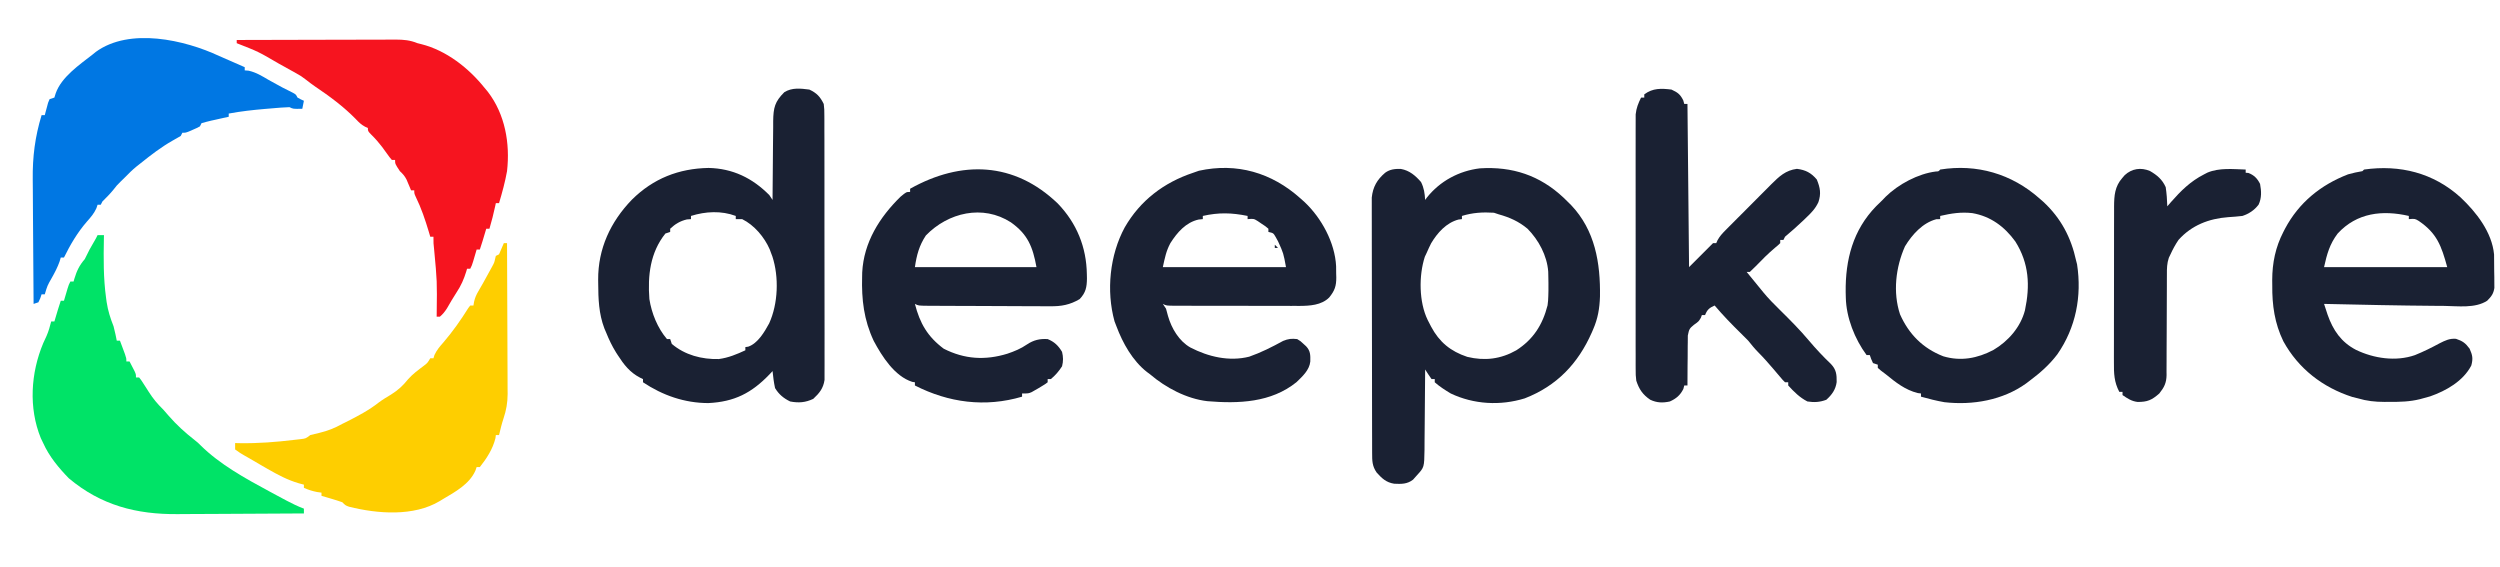
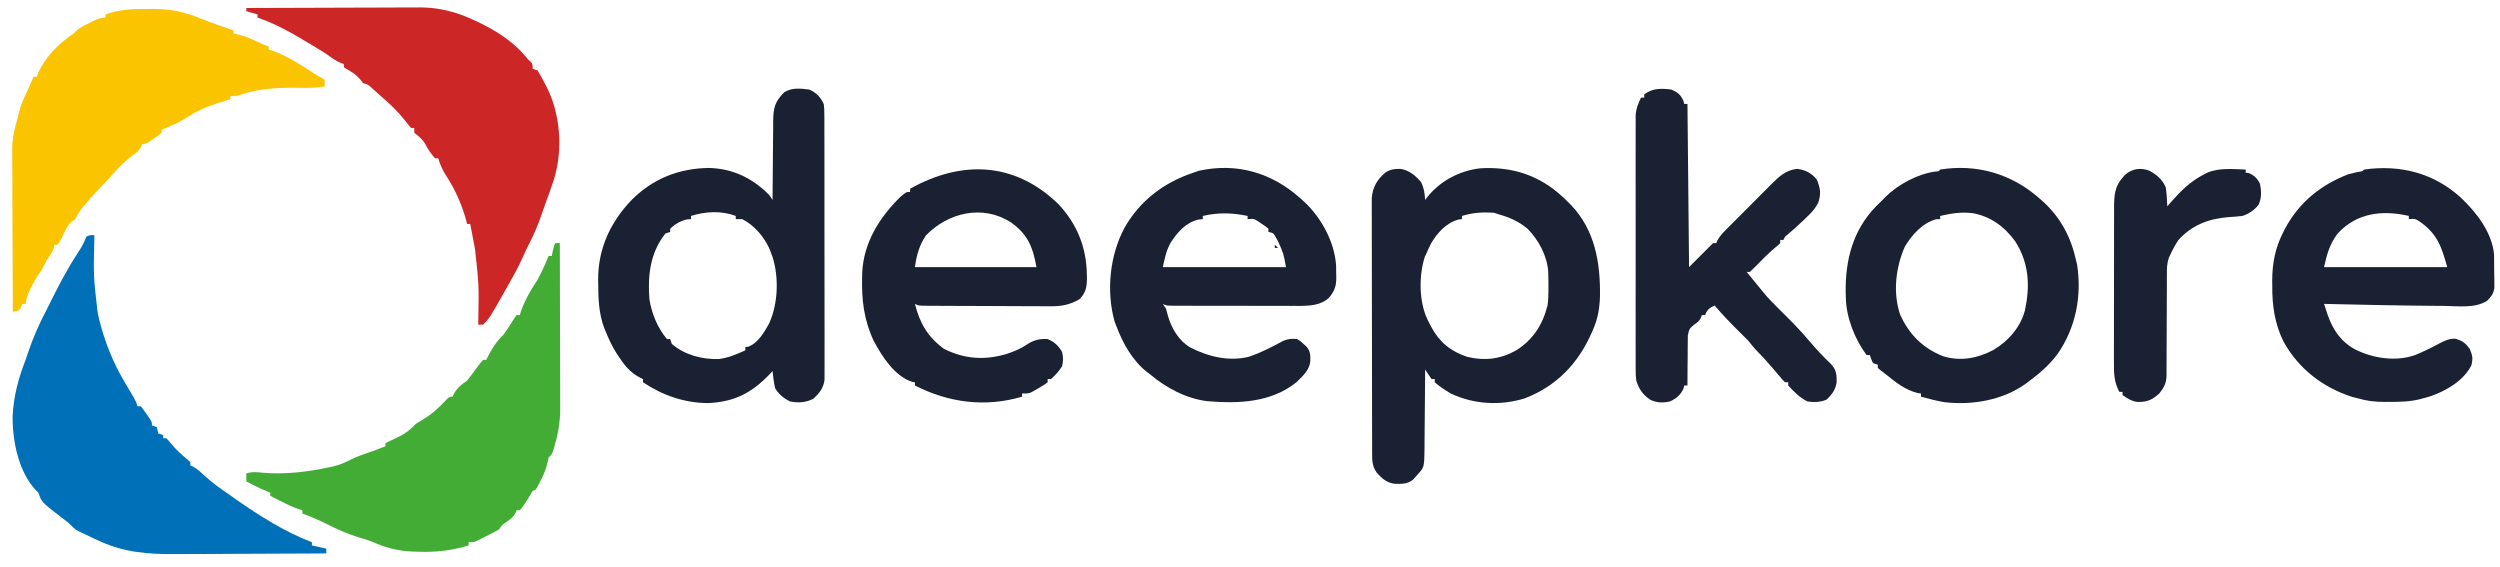
<svg xmlns="http://www.w3.org/2000/svg" version="1.1" width="1563" height="354">
+   <path d="M0 0 C-0.01 0.886 -0.021 1.771 -0.032 2.684 C-0.594 25.455 -0.594 25.455 2 48 C2.35 49.734 2.35 49.734 2.707 51.504 C6.011 65.489 11.579 79.686 19 92 C19.623 93.057 20.245 94.114 20.887 95.203 C22.094 97.246 23.302 99.287 24.512 101.328 C26 104 26 104 27 107 C27.66 107 28.32 107 29 107 C30.727 109.117 30.727 109.117 32.625 111.875 C33.257 112.78 33.888 113.685 34.539 114.617 C36 117 36 117 36 119 C37.485 119.495 37.485 119.495 39 120 C39.333 121.333 39.667 122.667 40 124 C41.485 124.495 41.485 124.495 43 125 C43 125.66 43 126.32 43 127 C43.66 127 44.32 127 45 127 C46.445 128.504 46.445 128.504 48.125 130.562 C51.293 134.318 54.694 137.453 58.496 140.555 C58.992 141.032 59.489 141.509 60 142 C60 142.66 60 143.32 60 144 C60.565 144.244 61.129 144.487 61.711 144.738 C64.427 146.235 66.373 148.056 68.625 150.188 C73.471 154.628 78.556 158.337 84 162 C85.647 163.164 87.293 164.331 88.938 165.5 C103.573 175.729 119.26 185.586 136 192 C136 192.66 136 193.32 136 194 C138.97 194.66 141.94 195.32 145 196 C145 196.99 145 197.98 145 199 C130.021 199.094 115.043 199.164 100.064 199.207 C93.108 199.228 86.151 199.256 79.195 199.302 C72.471 199.346 65.747 199.369 59.023 199.38 C56.469 199.387 53.914 199.401 51.36 199.423 C33.123 199.572 17.901 198.406 1.25 190.375 C0.402 189.981 -0.446 189.586 -1.32 189.18 C-3.555 188.136 -5.782 187.078 -8 186 C-8.706 185.668 -9.411 185.336 -10.138 184.994 C-12.546 183.708 -14.105 181.954 -16 180 C-17.379 178.916 -18.776 177.854 -20.188 176.812 C-33.011 166.966 -33.011 166.966 -35 161 C-35.433 160.589 -35.866 160.178 -36.312 159.754 C-47.446 148.182 -51.287 128.463 -51.1 113.107 C-50.516 100.835 -47.454 89.388 -43 78 C-42.534 76.643 -42.076 75.284 -41.625 73.922 C-38.458 64.404 -34.556 55.58 -29.89 46.704 C-28.722 44.467 -27.611 42.204 -26.5 39.938 C-21.594 30.157 -16.549 20.526 -10.543 11.367 C-7.308 6.415 -7.308 6.415 -5 1 C-3 0 -3 0 0 0 Z " fill="#0071B9" transform="translate(59,147)" />
+   <path d="M0 0 C15.161 -0.07 30.321 -0.123 45.482 -0.155 C52.523 -0.171 59.564 -0.192 66.604 -0.226 C73.406 -0.26 80.207 -0.277 87.009 -0.285 C89.597 -0.29 92.185 -0.301 94.772 -0.317 C98.412 -0.339 102.052 -0.342 105.692 -0.341 C106.749 -0.351 107.805 -0.362 108.894 -0.373 C120.197 -0.327 130.749 2.306 141 7 C142.069 7.482 143.137 7.964 144.238 8.461 C156.459 14.252 167.547 21.266 176 32 C176.553 32.507 177.106 33.013 177.676 33.535 C179 35 179 35 179 38 C179.99 38.33 180.98 38.66 182 39 C183.489 41.31 184.749 43.561 186 46 C186.501 46.953 187.003 47.905 187.52 48.887 C196.425 66.155 198.084 88.514 192.299 107.274 C190.603 112.437 188.753 117.54 186.865 122.636 C186.095 124.74 185.358 126.85 184.641 128.973 C182.366 135.642 179.723 141.873 176.473 148.125 C175.029 150.944 173.72 153.793 172.438 156.688 C170.214 161.627 167.701 166.308 165 171 C164.39 172.084 163.781 173.168 163.152 174.285 C152.1 193.9 152.1 193.9 148 198 C147.01 198 146.02 198 145 198 C145.016 196.717 145.016 196.717 145.032 195.408 C145.435 173.115 145.435 173.115 143 151 C142.872 150.277 142.743 149.553 142.611 148.808 C141.79 144.195 140.917 139.595 140 135 C139.34 135 138.68 135 138 135 C137.887 134.491 137.773 133.982 137.656 133.457 C134.928 123.242 130.795 113.919 125.072 105.05 C122.77 101.46 121.172 98.103 120 94 C119.34 94 118.68 94 118 94 C115.579 91.337 113.744 88.595 112.062 85.438 C110.255 82.117 107.985 80.321 105 78 C105 77.01 105 76.02 105 75 C104.34 75 103.68 75 103 75 C101.612 73.4 100.29 71.742 99 70.062 C94.465 64.391 89.505 59.708 84 55 C83.239 54.314 82.479 53.628 81.695 52.922 C80.991 52.288 80.288 51.653 79.562 51 C78.945 50.443 78.328 49.886 77.691 49.312 C75.922 47.79 75.922 47.79 73 47 C72.443 46.258 71.886 45.515 71.312 44.75 C68.706 41.651 66.106 40.072 62.609 38.113 C62.078 37.746 61.547 37.379 61 37 C61 36.34 61 35.68 61 35 C60.319 34.773 59.639 34.546 58.938 34.312 C55.891 32.951 53.496 31.312 50.844 29.316 C48.635 27.74 46.338 26.378 44 25 C43.221 24.528 42.443 24.056 41.641 23.57 C30.657 16.93 19.239 10.08 7 6 C7 5.34 7 4.68 7 4 C4.69 3.34 2.38 2.68 0 2 C0 1.34 0 0.68 0 0 Z " fill="#CC2627" transform="translate(154,5)" />
+   <path d="M0 0 C0.99 0 1.98 0 3 0 C3.047 14.43 3.082 28.861 3.104 43.291 C3.114 49.992 3.128 56.693 3.151 63.394 C3.173 69.865 3.185 76.336 3.19 82.807 C3.193 85.271 3.201 87.736 3.211 90.201 C3.226 93.662 3.228 97.122 3.227 100.583 C3.234 101.595 3.241 102.606 3.249 103.648 C3.225 111.908 1.863 119.591 -0.5 127.5 C-0.737 128.315 -0.974 129.129 -1.219 129.969 C-2 132 -2 132 -4 134 C-4.247 135.114 -4.495 136.227 -4.75 137.375 C-6.107 143.316 -8.921 148.77 -12 154 C-12.66 154.33 -13.32 154.66 -14 155 C-15.021 156.654 -16.016 158.324 -17 160 C-17.838 161.281 -18.693 162.552 -19.562 163.812 C-19.976 164.417 -20.39 165.022 -20.816 165.645 C-21.207 166.092 -21.598 166.539 -22 167 C-22.66 167 -23.32 167 -24 167 C-24.246 167.596 -24.492 168.191 -24.746 168.805 C-26.202 171.353 -27.663 172.462 -30.062 174.125 C-33.046 176.111 -33.046 176.111 -35 179 C-37.606 180.452 -40.202 181.809 -42.875 183.125 C-43.608 183.498 -44.342 183.87 -45.098 184.254 C-45.805 184.606 -46.513 184.958 -47.242 185.32 C-47.89 185.643 -48.539 185.965 -49.207 186.297 C-51 187 -51 187 -54 187 C-54 187.66 -54 188.32 -54 189 C-64.757 192.276 -74.745 193.356 -86 192.938 C-87.132 192.9 -88.264 192.862 -89.431 192.823 C-98.312 192.367 -105.881 190.482 -113.965 186.812 C-116.718 185.713 -119.533 184.906 -122.375 184.062 C-129.639 181.871 -136.188 178.927 -142.938 175.5 C-147.841 173.014 -152.865 170.956 -158 169 C-158 168.34 -158 167.68 -158 167 C-158.838 166.745 -159.676 166.49 -160.539 166.227 C-164.332 164.882 -167.802 163.21 -171.375 161.375 C-172.016 161.05 -172.656 160.725 -173.316 160.391 C-174.879 159.597 -176.44 158.799 -178 158 C-178 157.34 -178 156.68 -178 156 C-178.715 155.724 -179.431 155.448 -180.168 155.164 C-182.957 154.018 -185.623 152.738 -188.312 151.375 C-189.637 150.706 -189.637 150.706 -190.988 150.023 C-191.652 149.686 -192.316 149.348 -193 149 C-193 147.35 -193 145.7 -193 144 C-189.395 142.798 -186.436 143.159 -182.688 143.562 C-168.832 144.725 -154.617 143.045 -141.062 140.125 C-140.36 139.976 -139.658 139.827 -138.934 139.673 C-134.588 138.647 -130.894 137.056 -126.948 134.981 C-123.999 133.496 -120.931 132.448 -117.812 131.375 C-113.835 129.998 -109.894 128.599 -106 127 C-106 126.34 -106 125.68 -106 125 C-105.047 124.553 -104.095 124.105 -103.113 123.645 C-101.846 123.034 -100.579 122.424 -99.312 121.812 C-98.687 121.521 -98.061 121.229 -97.416 120.928 C-93.145 118.848 -90.324 116.455 -87 113 C-85.303 111.887 -83.572 110.824 -81.812 109.812 C-76.417 106.508 -72.296 102.557 -67.996 97.941 C-66 96 -66 96 -64 96 C-63.629 95.134 -63.629 95.134 -63.25 94.25 C-61.191 90.544 -58.5 88.333 -55 86 C-53.977 84.764 -53.001 83.489 -52.062 82.188 C-51.543 81.48 -51.024 80.772 -50.488 80.043 C-49.997 79.369 -49.506 78.695 -49 78 C-47.719 76.293 -46.405 74.606 -45 73 C-44.34 73 -43.68 73 -43 73 C-42.629 72.227 -42.629 72.227 -42.25 71.438 C-39.287 65.659 -36.662 61.545 -32 57 C-29.848 53.936 -27.87 50.793 -25.875 47.625 C-24.947 46.326 -24.947 46.326 -24 45 C-23.34 45 -22.68 45 -22 45 C-21.773 44.216 -21.546 43.432 -21.312 42.625 C-18.741 35.523 -15.178 29.268 -11 23 C-8.383 18.108 -6.01 13.172 -4 8 C-3.34 8 -2.68 8 -2 8 C-1.856 7.237 -1.711 6.474 -1.562 5.688 C-1 3 -1 3 0 0 Z " fill="#43AC34" transform="translate(347,152)" />
+   <path d="M0 0 C2.028 0.016 4.053 0 6.081 -0.019 C16.87 0.013 25.678 2.084 35.561 6.208 C42.131 8.827 48.851 11.067 55.53 13.391 C55.53 14.051 55.53 14.711 55.53 15.391 C56.623 15.618 57.716 15.845 58.842 16.079 C63.541 17.237 67.753 19.198 72.112 21.27 C74.587 22.472 74.587 22.472 77.53 23.391 C77.53 24.051 77.53 24.711 77.53 25.391 C78.392 25.655 79.255 25.92 80.143 26.192 C89.057 29.348 97.205 34.667 105.092 39.813 C107.543 41.456 107.543 41.456 110.342 42.844 C111.064 43.355 111.786 43.865 112.53 44.391 C112.53 45.711 112.53 47.031 112.53 48.391 C106.554 49.464 100.835 49.391 94.78 49.266 C83.189 49.141 71.325 49.771 60.252 53.493 C57.53 54.391 57.53 54.391 53.53 54.391 C53.53 55.051 53.53 55.711 53.53 56.391 C52.346 56.755 51.163 57.118 49.944 57.493 C42.117 59.959 34.809 62.323 27.909 66.872 C22.525 70.31 16.595 73.369 10.53 75.391 C10.53 76.051 10.53 76.711 10.53 77.391 C8.413 79.118 8.413 79.118 5.655 81.016 C4.75 81.648 3.845 82.279 2.913 82.93 C0.53 84.391 0.53 84.391 -1.47 84.391 C-1.722 84.991 -1.973 85.59 -2.232 86.208 C-3.637 88.685 -4.953 89.721 -7.283 91.329 C-13.42 95.761 -18.182 101.249 -23.189 106.891 C-24.716 108.565 -26.286 110.199 -27.896 111.793 C-30.806 114.73 -33.49 117.799 -36.158 120.954 C-36.643 121.518 -37.128 122.082 -37.628 122.663 C-39.995 125.454 -41.92 128.082 -43.47 131.391 C-44.398 132.01 -44.398 132.01 -45.345 132.641 C-48.531 135.265 -49.743 138.708 -51.47 142.391 C-53.095 145.391 -53.095 145.391 -54.47 147.391 C-55.13 147.391 -55.79 147.391 -56.47 147.391 C-56.594 148.195 -56.594 148.195 -56.72 149.016 C-57.735 152.23 -59.579 154.61 -61.47 157.391 C-61.986 158.422 -62.501 159.454 -63.033 160.516 C-64.47 163.391 -64.47 163.391 -65.865 165.2 C-67.761 167.788 -69.156 170.461 -70.595 173.329 C-71.373 174.858 -71.373 174.858 -72.166 176.418 C-73.354 179.125 -74.031 181.481 -74.47 184.391 C-75.13 184.391 -75.79 184.391 -76.47 184.391 C-76.718 185.03 -76.965 185.67 -77.22 186.329 C-78.47 188.391 -78.47 188.391 -80.548 189.02 C-81.5 189.204 -81.5 189.204 -82.47 189.391 C-82.541 175.239 -82.593 161.087 -82.626 146.934 C-82.641 140.362 -82.662 133.79 -82.697 127.218 C-82.729 120.87 -82.747 114.523 -82.755 108.175 C-82.76 105.758 -82.771 103.342 -82.787 100.926 C-82.809 97.53 -82.812 94.134 -82.811 90.738 C-82.822 89.749 -82.832 88.759 -82.843 87.74 C-82.813 80.86 -81.472 74.947 -79.47 68.391 C-79.145 67.019 -78.83 65.645 -78.533 64.266 C-77.412 59.719 -75.449 55.619 -73.47 51.391 C-72.717 49.705 -71.967 48.018 -71.22 46.329 C-70.345 44.36 -70.345 44.36 -69.47 42.391 C-68.81 42.391 -68.15 42.391 -67.47 42.391 C-67.099 41.339 -67.099 41.339 -66.72 40.266 C-62.288 30.072 -53.677 21.403 -44.47 15.391 C-43.85 14.701 -43.85 14.701 -43.216 13.997 C-40.636 11.625 -37.589 10.234 -34.47 8.704 C-33.841 8.383 -33.212 8.063 -32.564 7.733 C-29.676 6.298 -27.738 5.391 -24.47 5.391 C-24.47 4.731 -24.47 4.071 -24.47 3.391 C-16.282 0.562 -8.635 -0.081 0 0 Z " fill="#FAC400" transform="translate(90.47021,5.608887)" />
  <path d="M0 0 C1.179 1.16 1.179 1.16 2.383 2.344 C3.469 3.411 3.469 3.411 4.578 4.5 C19.669 20.337 23.015 40.824 22.688 61.746 C22.434 69.224 21.396 75.429 18.383 82.344 C18.104 82.988 17.825 83.633 17.537 84.297 C8.983 103.653 -4.282 117.627 -24.359 125.406 C-39.614 130.114 -56.186 129.193 -70.617 122.344 C-74.13 120.236 -77.538 118.056 -80.617 115.344 C-80.617 114.684 -80.617 114.024 -80.617 113.344 C-81.277 113.344 -81.937 113.344 -82.617 113.344 C-84.007 111.382 -85.343 109.382 -86.617 107.344 C-86.621 108.082 -86.624 108.82 -86.628 109.581 C-86.666 116.555 -86.723 123.528 -86.801 130.502 C-86.841 134.087 -86.873 137.671 -86.888 141.256 C-86.903 144.719 -86.938 148.181 -86.985 151.644 C-87.007 153.601 -87.01 155.559 -87.012 157.516 C-87.192 168.5 -87.192 168.5 -91.617 173.344 C-92.463 174.292 -93.308 175.241 -94.18 176.219 C-97.804 179.069 -101.529 178.984 -105.996 178.766 C-110.998 177.961 -113.637 175.43 -116.93 171.781 C-119.77 167.679 -119.746 164.454 -119.758 159.576 C-119.761 158.884 -119.764 158.193 -119.767 157.48 C-119.775 155.156 -119.777 152.832 -119.778 150.509 C-119.783 148.845 -119.788 147.181 -119.793 145.517 C-119.806 140.992 -119.813 136.467 -119.817 131.942 C-119.82 129.115 -119.824 126.288 -119.829 123.461 C-119.843 114.615 -119.852 105.769 -119.856 96.924 C-119.861 86.713 -119.878 76.503 -119.907 66.293 C-119.929 58.4 -119.939 50.508 -119.94 42.616 C-119.941 37.902 -119.947 33.189 -119.965 28.475 C-119.981 24.04 -119.984 19.604 -119.975 15.169 C-119.974 13.543 -119.978 11.917 -119.988 10.292 C-120.001 8.067 -119.995 5.844 -119.985 3.619 C-119.986 2.376 -119.988 1.133 -119.989 -0.148 C-119.288 -6.758 -116.723 -11.298 -111.617 -15.656 C-108.581 -17.855 -105.502 -18.14 -101.773 -18.035 C-96.422 -17.095 -92.648 -13.846 -89.18 -9.844 C-87.268 -5.944 -86.915 -2.97 -86.617 1.344 C-86.085 0.617 -86.085 0.617 -85.543 -0.125 C-77.352 -10.438 -65.428 -16.836 -52.43 -18.406 C-32.069 -19.709 -14.875 -13.989 0 0 Z M-63.617 11.344 C-63.617 12.004 -63.617 12.664 -63.617 13.344 C-64.318 13.426 -65.02 13.509 -65.742 13.594 C-73.344 15.577 -78.963 21.882 -82.879 28.465 C-83.863 30.401 -84.76 32.349 -85.617 34.344 C-86.205 35.581 -86.205 35.581 -86.805 36.844 C-90.644 48.657 -90.505 65.152 -85.041 76.382 C-84.522 77.384 -84.522 77.384 -83.992 78.406 C-83.632 79.107 -83.273 79.808 -82.902 80.531 C-77.754 90.216 -70.741 95.972 -60.285 99.453 C-49.397 102.097 -39.323 100.872 -29.617 95.344 C-19.034 88.562 -13.203 79.459 -10.082 67.25 C-9.783 65.262 -9.664 63.355 -9.617 61.344 C-9.577 59.81 -9.577 59.81 -9.535 58.246 C-9.493 54.94 -9.53 51.649 -9.617 48.344 C-9.634 47.621 -9.651 46.897 -9.668 46.152 C-10.397 36.169 -15.672 26.373 -22.617 19.344 C-28.093 14.77 -33.796 12.248 -40.617 10.344 C-41.607 10.014 -42.597 9.684 -43.617 9.344 C-50.616 8.898 -56.916 9.282 -63.617 11.344 Z " fill="#1A2133" transform="translate(977.6172,123.6562)" />
  <path d="M0 0 C4.633 2.157 6.777 4.462 9 9 C9.38 12.347 9.38 12.347 9.388 16.243 C9.396 17.321 9.396 17.321 9.404 18.421 C9.418 20.823 9.411 23.226 9.404 25.629 C9.41 27.354 9.417 29.079 9.425 30.804 C9.443 35.485 9.442 40.167 9.436 44.849 C9.433 48.758 9.439 52.667 9.445 56.576 C9.459 65.798 9.457 75.021 9.446 84.243 C9.435 93.756 9.449 103.269 9.475 112.782 C9.498 120.951 9.504 129.12 9.498 137.289 C9.495 142.167 9.497 147.046 9.515 151.924 C9.53 156.512 9.526 161.099 9.507 165.686 C9.504 167.369 9.507 169.051 9.517 170.734 C9.53 173.033 9.519 175.331 9.501 177.63 C9.501 178.916 9.501 180.202 9.501 181.527 C8.743 186.785 6.265 189.828 2.438 193.375 C-2.463 195.692 -6.678 196.001 -12 195 C-16.107 193.003 -19.071 190.536 -21.438 186.625 C-22.195 183.09 -22.634 179.598 -23 176 C-23.606 176.652 -24.212 177.305 -24.836 177.977 C-36.136 189.764 -46.846 195.203 -63.148 196.004 C-77.964 195.989 -91.714 191.191 -104 183 C-104 182.34 -104 181.68 -104 181 C-104.594 180.716 -105.189 180.433 -105.801 180.141 C-112.224 176.809 -115.936 171.986 -119.75 166.062 C-120.127 165.478 -120.503 164.893 -120.891 164.29 C-123.352 160.339 -125.253 156.326 -127 152 C-127.561 150.693 -127.561 150.693 -128.133 149.359 C-131.673 140.05 -131.947 130.844 -132 121 C-132.009 120.293 -132.019 119.585 -132.028 118.856 C-132.131 99.461 -124.298 82.659 -110.93 68.832 C-97.576 55.58 -81.609 49.336 -63 49 C-47.955 49.311 -35.576 55.294 -25 66 C-24.01 67.485 -24.01 67.485 -23 69 C-22.995 67.911 -22.995 67.911 -22.989 66.801 C-22.951 59.944 -22.894 53.089 -22.816 46.233 C-22.777 42.709 -22.744 39.185 -22.729 35.66 C-22.711 31.604 -22.661 27.548 -22.609 23.492 C-22.608 22.233 -22.607 20.973 -22.606 19.675 C-22.466 11.285 -21.603 7.597 -15.652 1.656 C-10.808 -1.369 -5.508 -0.686 0 0 Z M-74 79 C-74 79.66 -74 80.32 -74 81 C-75.268 81.093 -75.268 81.093 -76.562 81.188 C-80.768 82.181 -83.864 84.022 -87 87 C-87 87.66 -87 88.32 -87 89 C-87.99 89.33 -88.98 89.66 -90 90 C-99.522 101.903 -101.118 116.316 -100 131 C-98.61 139.873 -94.888 149.126 -89 156 C-88.34 156 -87.68 156 -87 156 C-86.67 156.99 -86.34 157.98 -86 159 C-77.778 166.013 -67.173 168.742 -56.594 168.473 C-50.655 167.692 -45.403 165.513 -40 163 C-40 162.34 -40 161.68 -40 161 C-39.421 160.916 -38.842 160.832 -38.246 160.746 C-32.265 158.759 -28.018 151.493 -25.125 146.188 C-19.501 133.86 -18.922 117.243 -23.102 104.379 C-23.398 103.594 -23.695 102.809 -24 102 C-24.255 101.308 -24.51 100.616 -24.773 99.902 C-28.085 92.261 -34.489 84.678 -42 81 C-43.32 81 -44.64 81 -46 81 C-46 80.34 -46 79.68 -46 79 C-55.053 75.631 -64.874 76.137 -74 79 Z " fill="#1A2133" transform="translate(506,56)" />
  <path d="M0 0 C3.92 1.825 5.453 2.905 7.375 6.75 C7.581 7.492 7.787 8.235 8 9 C8.66 9 9.32 9 10 9 C10.33 42.66 10.66 76.32 11 111 C18.425 103.575 18.425 103.575 26 96 C26.66 96 27.32 96 28 96 C28.253 95.422 28.507 94.844 28.768 94.249 C30.144 91.737 31.694 90.045 33.712 88.013 C34.473 87.243 35.234 86.472 36.019 85.678 C36.843 84.855 37.667 84.032 38.516 83.184 C39.364 82.331 40.213 81.478 41.087 80.599 C42.883 78.797 44.682 76.998 46.484 75.2 C49.234 72.453 51.971 69.693 54.707 66.932 C56.455 65.181 58.204 63.432 59.953 61.684 C60.769 60.859 61.585 60.034 62.425 59.183 C67.321 54.327 71.35 50.464 78.438 49.562 C83.762 50.216 87.358 52.029 90.875 56.25 C93.003 61.453 93.637 65.099 91.867 70.379 C90.043 74.361 87.407 77.085 84.25 80.062 C83.717 80.581 83.184 81.099 82.635 81.632 C78.887 85.248 74.979 88.64 71 92 C70.67 92.66 70.34 93.32 70 94 C69.34 94 68.68 94 68 94 C68 94.66 68 95.32 68 96 C66.637 97.34 66.637 97.34 64.688 98.938 C60.425 102.537 56.538 106.419 52.682 110.443 C51.491 111.665 50.249 112.837 49 114 C48.34 114 47.68 114 47 114 C49.226 116.726 51.454 119.45 53.684 122.172 C54.97 123.743 56.255 125.314 57.535 126.891 C60.631 130.673 64.036 134.059 67.51 137.492 C73.9 143.811 80.228 150.101 86 157 C90.354 162.154 94.864 166.961 99.75 171.625 C103.044 175.102 103.351 178.15 103.281 182.871 C102.667 187.518 100.308 190.842 96.812 193.938 C92.792 195.457 89.243 195.67 85 195 C80.178 192.542 76.621 188.965 73 185 C73 184.34 73 183.68 73 183 C72.34 183 71.68 183 71 183 C69.52 181.531 69.52 181.531 67.812 179.5 C67.192 178.772 66.572 178.043 65.934 177.293 C65.296 176.536 64.657 175.78 64 175 C60.853 171.345 57.724 167.724 54.312 164.312 C52 162 50.042 159.552 48 157 C46.357 155.31 44.685 153.648 43 152 C37.421 146.526 32.055 140.965 27 135 C23.633 136.519 22.392 137.521 21 141 C20.34 141 19.68 141 19 141 C18.794 141.557 18.587 142.114 18.375 142.688 C17 145 17 145 13.964 147.135 C11.155 149.436 11.014 149.933 10.227 153.781 C10.186 155.235 10.177 156.69 10.195 158.145 C10.182 158.914 10.168 159.684 10.154 160.477 C10.117 162.923 10.12 165.367 10.125 167.812 C10.107 169.476 10.086 171.139 10.062 172.803 C10.011 176.869 9.996 180.934 10 185 C9.34 185 8.68 185 8 185 C7.814 185.722 7.629 186.444 7.438 187.188 C5.422 191.131 3.029 193.175 -1 195 C-5.438 195.967 -9.184 195.871 -13.312 193.891 C-17.976 190.702 -20.236 187.384 -22 182 C-22.378 178.503 -22.378 178.503 -22.381 174.751 C-22.386 174.056 -22.39 173.361 -22.395 172.645 C-22.407 170.333 -22.398 168.022 -22.388 165.711 C-22.392 164.046 -22.398 162.382 -22.404 160.717 C-22.418 156.209 -22.412 151.701 -22.403 147.193 C-22.395 142.469 -22.402 137.745 -22.407 133.021 C-22.413 125.089 -22.405 117.157 -22.391 109.225 C-22.375 100.062 -22.38 90.899 -22.397 81.736 C-22.41 73.86 -22.412 65.985 -22.404 58.11 C-22.4 53.409 -22.399 48.71 -22.409 44.009 C-22.418 39.59 -22.412 35.171 -22.394 30.752 C-22.39 29.133 -22.391 27.513 -22.398 25.894 C-22.406 23.679 -22.396 21.464 -22.381 19.249 C-22.38 18.01 -22.379 16.772 -22.378 15.497 C-21.936 11.407 -20.784 8.682 -19 5 C-18.34 5 -17.68 5 -17 5 C-17 4.34 -17 3.68 -17 3 C-11.684 -0.989 -6.388 -0.778 0 0 Z " fill="#1A2133" transform="translate(1045,56)" />
  <path d="M0 0 C11.8 12.276 17.893 27.262 18.137 44.168 C18.165 45.447 18.165 45.447 18.193 46.752 C18.138 52.175 17.53 55.651 13.637 59.73 C7.59 63.317 2.134 64.308 -4.799 64.2 C-5.694 64.203 -6.589 64.205 -7.512 64.207 C-10.441 64.209 -13.368 64.183 -16.297 64.156 C-18.342 64.151 -20.387 64.148 -22.432 64.146 C-26.701 64.139 -30.97 64.118 -35.239 64.087 C-40.719 64.047 -46.199 64.03 -51.679 64.02 C-56.906 64.01 -62.133 63.99 -67.359 63.969 C-68.359 63.965 -69.359 63.962 -70.389 63.958 C-73.204 63.947 -76.019 63.928 -78.834 63.907 C-79.673 63.905 -80.512 63.902 -81.376 63.899 C-87.133 63.845 -87.133 63.845 -89.363 62.73 C-86.254 74.838 -81.486 83.157 -71.363 90.73 C-58.341 97.376 -45.381 98.109 -31.586 93.879 C-27.091 92.362 -23.155 90.732 -19.238 88.043 C-15.139 85.324 -11.278 84.41 -6.363 84.73 C-2.219 86.388 0.383 88.89 2.637 92.73 C3.406 95.923 3.444 98.542 2.637 101.73 C0.674 104.81 -1.552 107.396 -4.363 109.73 C-5.023 109.73 -5.683 109.73 -6.363 109.73 C-6.363 110.39 -6.363 111.05 -6.363 111.73 C-7.973 112.949 -7.973 112.949 -10.113 114.23 C-10.809 114.653 -11.505 115.076 -12.223 115.512 C-13.282 116.115 -13.282 116.115 -14.363 116.73 C-15.028 117.112 -15.694 117.494 -16.379 117.887 C-18.363 118.73 -18.363 118.73 -22.363 118.73 C-22.363 119.39 -22.363 120.05 -22.363 120.73 C-45.409 127.547 -68.298 124.499 -89.363 113.73 C-89.363 113.07 -89.363 112.41 -89.363 111.73 C-89.915 111.645 -90.467 111.56 -91.035 111.473 C-102.081 107.951 -109.932 95.543 -115.113 85.855 C-121.282 72.726 -122.756 60.044 -122.363 45.73 C-122.347 44.846 -122.33 43.962 -122.312 43.051 C-121.336 24.244 -111.493 8.579 -98.363 -4.27 C-94.765 -7.27 -94.765 -7.27 -92.363 -7.27 C-92.363 -7.93 -92.363 -8.59 -92.363 -9.27 C-60.309 -27.195 -27.279 -26.197 0 0 Z M-82.488 19.918 C-86.673 26.196 -88.299 32.278 -89.363 39.73 C-64.283 39.73 -39.203 39.73 -13.363 39.73 C-15.673 27.027 -18.796 19.236 -29.363 11.73 C-46.92 0.439 -68.566 5.586 -82.488 19.918 Z " fill="#1A2133" transform="translate(661.3633,127.2695)" />
  <path d="M0 0 C0.868 0.773 1.735 1.547 2.629 2.344 C13.168 12.27 21.596 27.651 22.336 42.41 C22.36 43.961 22.372 45.512 22.375 47.062 C22.399 47.839 22.424 48.616 22.449 49.416 C22.476 54.769 21.494 57.728 18 62 C13.15 66.85 5.837 67.224 -0.685 67.26 C-1.494 67.254 -2.304 67.249 -3.138 67.243 C-4.452 67.246 -4.452 67.246 -5.792 67.249 C-8.661 67.252 -11.53 67.242 -14.398 67.23 C-16.4 67.229 -18.402 67.229 -20.403 67.229 C-24.584 67.228 -28.765 67.219 -32.946 67.206 C-38.313 67.189 -43.68 67.185 -49.047 67.186 C-53.173 67.185 -57.299 67.18 -61.425 67.173 C-63.405 67.17 -65.385 67.168 -67.365 67.167 C-70.123 67.165 -72.881 67.156 -75.638 67.145 C-76.46 67.146 -77.282 67.146 -78.129 67.147 C-83.771 67.114 -83.771 67.114 -86 66 C-85.01 67.485 -85.01 67.485 -84 69 C-83.547 70.531 -83.134 72.075 -82.75 73.625 C-80.528 81.34 -75.877 89.249 -68.742 93.273 C-57.52 99.069 -44.571 102.148 -32 99 C-24.587 96.418 -17.665 92.897 -10.789 89.137 C-7.57 87.825 -5.445 87.585 -2 88 C0.082 89.242 0.082 89.242 1.812 90.875 C2.396 91.409 2.98 91.942 3.582 92.492 C6.327 95.411 6.288 98.059 6.203 101.988 C5.658 107.383 1.286 111.329 -2.449 114.941 C-18.322 127.751 -38.695 128.442 -58.144 126.821 C-71.127 125.307 -84.136 118.426 -94 110 C-94.957 109.29 -94.957 109.29 -95.934 108.566 C-104.897 101.56 -111.062 90.524 -115 80 C-115.392 78.989 -115.784 77.979 -116.188 76.938 C-121.469 57.843 -119.173 35.401 -109.812 18.152 C-100.135 1.321 -85.296 -9.918 -67 -16 C-65.824 -16.413 -64.649 -16.825 -63.438 -17.25 C-39.693 -22.431 -17.953 -16.061 0 0 Z M-61 11 C-61 11.66 -61 12.32 -61 13 C-61.866 13.082 -62.733 13.165 -63.625 13.25 C-71.587 15.019 -77.014 21.313 -81.262 27.98 C-83.971 33.026 -84.705 37.171 -86 43 C-60.59 43 -35.18 43 -9 43 C-10.58 34.32 -10.58 34.32 -13.938 26.938 C-14.442 26.018 -14.946 25.099 -15.465 24.152 C-16.888 21.71 -16.888 21.71 -20 21 C-20 20.34 -20 19.68 -20 19 C-21.874 17.403 -21.874 17.403 -24.25 15.875 C-25.039 15.336 -25.828 14.797 -26.641 14.242 C-29.146 12.689 -29.146 12.689 -33 13 C-33 12.34 -33 11.68 -33 11 C-42.998 8.975 -51.035 8.754 -61 11 Z " fill="#1A2133" transform="translate(813,124)" />
  <path d="M0 0 C9.849 9.277 19.66 21.732 20.978 35.705 C21.027 39.2 21.059 42.693 21.062 46.188 C21.087 47.406 21.111 48.625 21.137 49.881 C21.141 51.056 21.144 52.231 21.148 53.441 C21.157 54.508 21.165 55.575 21.173 56.674 C20.565 60.367 19.297 61.983 16.688 64.625 C9.23 69.512 -1.596 67.986 -10.125 67.875 C-11.894 67.863 -13.663 67.852 -15.431 67.842 C-38.727 67.675 -62.022 67.146 -85.312 66.625 C-84.844 68.062 -84.372 69.497 -83.9 70.933 C-83.637 71.733 -83.375 72.532 -83.105 73.356 C-79.681 83.159 -74.527 90.602 -65.312 95.375 C-54.158 100.738 -40.426 102.799 -28.52 98.652 C-23.171 96.5 -18.13 93.992 -13.062 91.25 C-9.542 89.469 -6.856 88.161 -2.875 88.438 C1.316 89.835 3.065 91.078 5.688 94.625 C7.514 98.734 7.918 100.763 6.75 105.125 C1.704 114.87 -8.948 120.934 -19 124.438 C-20.435 124.842 -21.873 125.237 -23.312 125.625 C-24.286 125.895 -24.286 125.895 -25.278 126.17 C-31.667 127.771 -37.812 127.924 -44.375 127.875 C-45.412 127.883 -46.449 127.89 -47.518 127.898 C-53.483 127.883 -58.597 127.334 -64.312 125.625 C-65.406 125.357 -66.499 125.089 -67.625 124.812 C-86.177 118.838 -101.341 107.125 -110.758 89.996 C-116.209 78.784 -117.815 67.425 -117.688 55.062 C-117.699 53.934 -117.711 52.805 -117.723 51.643 C-117.686 40.949 -115.671 31.152 -110.75 21.625 C-110.406 20.952 -110.061 20.279 -109.706 19.586 C-100.989 3.228 -87.397 -7.771 -70.312 -14.375 C-67.3 -15.241 -64.406 -15.842 -61.312 -16.375 C-60.983 -16.705 -60.653 -17.035 -60.312 -17.375 C-37.895 -20.547 -16.906 -15.296 0 0 Z M-76.816 22.648 C-81.826 29.267 -83.499 35.464 -85.312 43.625 C-59.903 43.625 -34.492 43.625 -8.312 43.625 C-11.948 30.294 -14.778 22.454 -26.094 14.762 C-28.49 13.321 -28.49 13.321 -32.312 13.625 C-32.312 12.965 -32.312 12.305 -32.312 11.625 C-48.712 7.861 -64.752 9.513 -76.816 22.648 Z " fill="#1A2133" transform="translate(1538.312,123.375)" />
  <path d="M0 0 C0.837 0.73 1.673 1.459 2.535 2.211 C13.516 12.428 19.838 24.43 23 39 C23.288 40.121 23.288 40.121 23.582 41.266 C26.641 61.28 22.824 80.824 11.289 97.469 C6.318 104.042 0.58 109.077 -6 114 C-6.741 114.567 -7.482 115.134 -8.246 115.719 C-22.834 126.211 -41.704 129.468 -59.316 127.457 C-64.287 126.611 -69.145 125.347 -74 124 C-74 123.34 -74 122.68 -74 122 C-74.66 121.918 -75.32 121.835 -76 121.75 C-83.891 119.777 -89.794 115.062 -96 110 C-97.516 108.855 -97.516 108.855 -99.062 107.688 C-99.702 107.131 -100.341 106.574 -101 106 C-101 105.34 -101 104.68 -101 104 C-102.485 103.505 -102.485 103.505 -104 103 C-105.188 100.438 -105.188 100.438 -106 98 C-106.66 98 -107.32 98 -108 98 C-115.433 87.946 -120.73 74.566 -121 62 C-121.041 60.364 -121.041 60.364 -121.082 58.695 C-121.322 38.414 -116.56 19.859 -102.055 4.953 C-100.716 3.622 -99.359 2.31 -98 1 C-97.379 0.348 -96.757 -0.305 -96.117 -0.977 C-88.161 -8.79 -75.777 -15.433 -64.688 -16.781 C-62.967 -16.83 -62.967 -16.83 -62 -18 C-39.041 -21.677 -17.342 -15.313 0 0 Z M-62 11 C-62 11.66 -62 12.32 -62 13 C-62.804 13.021 -63.609 13.041 -64.438 13.062 C-72.947 15.302 -79.537 22.662 -84 30 C-89.795 42.982 -91.66 58.799 -87.102 72.516 C-81.59 84.947 -72.781 93.801 -60.074 98.75 C-49.072 102.03 -38.68 100.037 -28.711 94.797 C-19.417 89.297 -11.746 80.566 -9 70 C-5.723 54.562 -6.422 40.621 -15 27 C-21.753 17.698 -30.405 11.238 -41.891 9.242 C-48.968 8.43 -55.106 9.418 -62 11 Z " fill="#1A2133" transform="translate(1275,124)" />
-   <path d="M0 0 C1.32 0 2.64 0 4 0 C3.976 1.054 3.976 1.054 3.952 2.129 C3.713 14.555 3.619 26.854 5.312 39.188 C5.489 40.502 5.489 40.502 5.669 41.842 C6.49 47.251 7.983 51.92 10 57 C10.44 58.656 10.847 60.321 11.188 62 C11.425 63.145 11.425 63.145 11.668 64.312 C11.778 64.869 11.887 65.426 12 66 C12.66 66 13.32 66 14 66 C14.671 67.79 15.336 69.582 16 71.375 C16.371 72.373 16.742 73.37 17.125 74.398 C18 77 18 77 18 79 C18.66 79 19.32 79 20 79 C20.672 80.289 21.337 81.581 22 82.875 C22.371 83.594 22.742 84.314 23.125 85.055 C24 87 24 87 24 89 C24.66 89 25.32 89 26 89 C27.367 90.758 27.367 90.758 28.875 93.125 C29.407 93.947 29.94 94.77 30.488 95.617 C31.237 96.797 31.237 96.797 32 98 C34.679 102.222 37.427 105.51 41 109 C42.176 110.325 43.342 111.659 44.5 113 C49.47 118.704 54.735 123.477 60.695 128.133 C63 130 63 130 64.469 131.484 C76.414 143.308 92.304 152.078 107 160 C107.755 160.408 108.51 160.817 109.289 161.238 C111.585 162.477 113.885 163.709 116.188 164.938 C116.894 165.315 117.601 165.693 118.329 166.082 C121.826 167.929 125.285 169.622 129 171 C129 171.99 129 172.98 129 174 C116.386 174.093 103.771 174.164 91.157 174.207 C85.298 174.228 79.439 174.256 73.58 174.302 C67.913 174.346 62.246 174.369 56.579 174.38 C54.43 174.387 52.281 174.401 50.132 174.423 C24.343 174.674 2.143 168.944 -18 152 C-24.303 145.52 -30.298 138.286 -34 130 C-34.495 128.969 -34.99 127.938 -35.5 126.875 C-43.169 108.046 -41.793 86.198 -33.979 67.567 C-33.3 66.052 -32.608 64.542 -31.9 63.04 C-30.6 60.093 -29.796 57.118 -29 54 C-28.34 54 -27.68 54 -27 54 C-26.693 52.969 -26.693 52.969 -26.379 51.918 C-26.109 51.017 -25.84 50.116 -25.562 49.188 C-25.296 48.294 -25.029 47.401 -24.754 46.48 C-24.196 44.645 -23.607 42.82 -23 41 C-22.34 41 -21.68 41 -21 41 C-20.693 39.952 -20.693 39.952 -20.379 38.883 C-20.109 37.973 -19.84 37.063 -19.562 36.125 C-19.296 35.22 -19.029 34.315 -18.754 33.383 C-18 31 -18 31 -17 29 C-16.34 29 -15.68 29 -15 29 C-14.83 28.408 -14.66 27.817 -14.484 27.207 C-12.977 22.291 -11.402 18.933 -8 15 C-6.966 13.018 -5.968 11.016 -5 9 C-3.693 6.651 -2.343 4.329 -1 2 C-0.67 1.34 -0.34 0.68 0 0 Z " fill="#00E367" transform="translate(61,147)" />
-   <path d="M0 0 C13.847 -0.047 27.695 -0.082 41.542 -0.104 C47.972 -0.114 54.402 -0.128 60.832 -0.151 C67.037 -0.173 73.242 -0.185 79.447 -0.19 C81.815 -0.193 84.182 -0.201 86.55 -0.211 C89.865 -0.226 93.181 -0.228 96.497 -0.227 C97.476 -0.234 98.454 -0.241 99.463 -0.249 C104.399 -0.234 108.364 0.095 113 2 C113.753 2.188 114.506 2.376 115.281 2.57 C131.031 6.508 145.025 17.513 155 30 C155.661 30.791 156.323 31.583 157.004 32.398 C167.82 46.496 170.955 64.682 169 82 C167.787 88.786 165.966 95.398 164 102 C163.34 102 162.68 102 162 102 C161.879 102.568 161.758 103.137 161.633 103.723 C160.587 108.542 159.408 113.273 158 118 C157.34 118 156.68 118 156 118 C155.693 119.031 155.693 119.031 155.379 120.082 C155.109 120.983 154.84 121.884 154.562 122.812 C154.296 123.706 154.029 124.599 153.754 125.52 C153.196 127.355 152.607 129.18 152 131 C151.34 131 150.68 131 150 131 C149.693 132.048 149.693 132.048 149.379 133.117 C148.975 134.482 148.975 134.482 148.562 135.875 C148.296 136.78 148.029 137.685 147.754 138.617 C147 141 147 141 146 143 C145.34 143 144.68 143 144 143 C143.841 143.557 143.683 144.114 143.52 144.688 C142.028 149.566 140.216 153.638 137.395 157.883 C135.27 161.108 133.369 164.462 131.43 167.801 C130.098 169.849 128.872 171.437 127 173 C126.34 173 125.68 173 125 173 C125.01 172.241 125.021 171.482 125.032 170.699 C125.277 150.902 125.277 150.902 123.438 131.223 C123.058 128.425 122.914 125.817 123 123 C122.34 123 121.68 123 121 123 C120.546 121.459 120.546 121.459 120.082 119.887 C117.815 112.34 115.401 105.135 111.918 98.039 C111 96 111 96 111 94 C110.34 94 109.68 94 109 94 C108.746 93.385 108.492 92.77 108.23 92.137 C107.886 91.328 107.542 90.52 107.188 89.688 C106.851 88.887 106.515 88.086 106.168 87.262 C105.005 85.009 103.838 83.711 102 82 C99 77.444 99 77.444 99 75 C98.34 75 97.68 75 97 75 C95.633 73.426 95.633 73.426 94.125 71.312 C93.593 70.58 93.06 69.848 92.512 69.094 C92.013 68.403 91.514 67.712 91 67 C88.862 64.214 86.766 61.771 84.25 59.312 C82 57 82 57 82 55 C81.413 54.743 80.827 54.487 80.223 54.223 C77.797 52.888 76.325 51.455 74.438 49.438 C66.744 41.574 58.035 35.174 48.945 29.043 C47.036 27.718 45.167 26.331 43.355 24.875 C41.332 23.264 39.46 22.021 37.188 20.812 C33.487 18.814 29.818 16.769 26.161 14.69 C13.548 7.311 13.548 7.311 0 2 C0 1.34 0 0.68 0 0 Z " fill="#F6141F" transform="translate(148,25)" />
-   <path d="M0 0 C0.66 0 1.32 0 2 0 C2.07 13.126 2.123 26.253 2.155 39.379 C2.171 45.475 2.192 51.571 2.226 57.667 C2.259 63.554 2.277 69.441 2.285 75.329 C2.29 77.57 2.301 79.811 2.317 82.053 C2.339 85.202 2.342 88.352 2.341 91.501 C2.351 92.419 2.362 93.337 2.373 94.283 C2.347 99.808 1.519 104.488 -0.24 109.73 C-1.37 113.106 -2.167 116.54 -3 120 C-3.66 120 -4.32 120 -5 120 C-5.082 120.66 -5.165 121.32 -5.25 122 C-6.944 128.774 -10.702 134.571 -15 140 C-15.66 140 -16.32 140 -17 140 C-17.259 140.745 -17.518 141.49 -17.785 142.258 C-21.511 150.668 -30.391 155.523 -38 160 C-38.675 160.414 -39.351 160.828 -40.047 161.254 C-56.371 171.041 -78.929 169.268 -96.734 164.816 C-99 164 -99 164 -101 162 C-103.187 161.23 -105.4 160.529 -107.625 159.875 C-108.814 159.522 -110.002 159.169 -111.227 158.805 C-112.142 158.539 -113.057 158.274 -114 158 C-114 157.34 -114 156.68 -114 156 C-115.33 155.814 -115.33 155.814 -116.688 155.625 C-119.704 155.056 -122.203 154.234 -125 153 C-125 152.34 -125 151.68 -125 151 C-126.516 150.598 -126.516 150.598 -128.062 150.188 C-135.232 148.119 -141.57 144.703 -148 141 C-148.977 140.438 -149.954 139.876 -150.961 139.297 C-153.017 138.106 -155.067 136.907 -157.113 135.699 C-158.912 134.641 -160.72 133.598 -162.543 132.582 C-164.75 131.312 -164.75 131.312 -168 129 C-168 127.68 -168 126.36 -168 125 C-167.005 125.023 -166.01 125.046 -164.984 125.07 C-153.543 125.249 -142.354 124.374 -131 123 C-129.714 122.854 -128.427 122.709 -127.102 122.559 C-123.846 122.185 -123.846 122.185 -121 120 C-119.117 119.492 -117.218 119.04 -115.312 118.625 C-110.052 117.369 -105.695 115.631 -101 113 C-100.072 112.546 -99.144 112.093 -98.188 111.625 C-91.13 108.027 -84.327 104.484 -78.098 99.559 C-75.64 97.732 -73.063 96.2 -70.438 94.625 C-66.055 91.886 -63.041 89.063 -59.828 85.055 C-56.963 81.834 -53.567 79.352 -50.137 76.762 C-47.792 75.002 -47.792 75.002 -46 72 C-45.34 72 -44.68 72 -44 72 C-43.794 71.319 -43.587 70.639 -43.375 69.938 C-41.933 66.858 -40.09 64.669 -37.84 62.145 C-32.049 55.395 -26.887 48.092 -22.191 40.547 C-21.602 39.781 -21.602 39.781 -21 39 C-20.34 39 -19.68 39 -19 39 C-18.879 38.258 -18.758 37.515 -18.633 36.75 C-18.021 34.09 -17.251 32.333 -15.875 30 C-15.214 28.85 -15.214 28.85 -14.539 27.676 C-14.031 26.793 -13.523 25.91 -13 25 C-11.741 22.734 -10.491 20.463 -9.25 18.188 C-8.657 17.109 -8.064 16.03 -7.453 14.918 C-5.953 12.17 -5.953 12.17 -5.422 9.676 C-5.283 9.123 -5.143 8.57 -5 8 C-4.34 7.67 -3.68 7.34 -3 7 C-1.946 4.69 -0.943 2.357 0 0 Z " fill="#FECE00" transform="translate(315,152)" />
-   <path d="M0 0 C2.17 0.956 4.345 1.9 6.52 2.844 C9.685 4.219 12.842 5.61 16 7 C16 7.66 16 8.32 16 9 C17.207 9.093 17.207 9.093 18.438 9.188 C23.199 10.273 26.814 12.547 31 15 C32.892 16.049 34.788 17.09 36.688 18.125 C37.607 18.628 38.526 19.13 39.473 19.648 C41.505 20.735 43.544 21.762 45.625 22.75 C48 24 48 24 49 26 C51.017 27.134 51.017 27.134 53 28 C52.67 29.65 52.34 31.3 52 33 C46.25 33.125 46.25 33.125 44 32 C42.262 32.029 40.525 32.131 38.793 32.27 C37.737 32.353 36.68 32.436 35.592 32.522 C34.468 32.618 33.345 32.714 32.188 32.812 C31.056 32.906 29.924 32.999 28.758 33.095 C21.108 33.751 13.552 34.589 6 36 C6 36.66 6 37.32 6 38 C4.177 38.398 4.177 38.398 2.316 38.805 C0.732 39.161 -0.853 39.518 -2.438 39.875 C-3.24 40.049 -4.042 40.223 -4.869 40.402 C-6.928 40.872 -8.967 41.43 -11 42 C-11.495 42.99 -11.495 42.99 -12 44 C-13.996 45.07 -13.996 45.07 -16.438 46.125 C-17.241 46.478 -18.044 46.831 -18.871 47.195 C-21 48 -21 48 -23 48 C-23.495 48.99 -23.495 48.99 -24 50 C-25.723 51.046 -27.48 52.036 -29.25 53 C-36.353 57.048 -42.631 61.896 -49 67 C-49.898 67.709 -50.797 68.418 -51.723 69.148 C-54.337 71.274 -56.647 73.589 -59 76 C-59.846 76.825 -60.691 77.65 -61.562 78.5 C-64.009 80.928 -64.009 80.928 -66 83.5 C-68.161 86.201 -70.556 88.556 -73 91 C-73.33 91.66 -73.66 92.32 -74 93 C-74.66 93 -75.32 93 -76 93 C-76.233 93.71 -76.467 94.421 -76.707 95.152 C-78.242 98.532 -80.224 100.789 -82.688 103.562 C-88.602 110.395 -93.023 117.893 -97 126 C-97.66 126 -98.32 126 -99 126 C-99.385 127.28 -99.385 127.28 -99.777 128.586 C-101.064 132.18 -102.697 135.298 -104.562 138.625 C-107.395 143.579 -107.395 143.579 -109 149 C-109.66 149 -110.32 149 -111 149 C-111.268 149.804 -111.536 150.609 -111.812 151.438 C-112.204 152.283 -112.596 153.129 -113 154 C-113.99 154.33 -114.98 154.66 -116 155 C-116.117 142.568 -116.205 130.136 -116.259 117.703 C-116.285 111.928 -116.32 106.154 -116.377 100.379 C-116.432 94.79 -116.462 89.201 -116.474 83.611 C-116.484 81.495 -116.501 79.38 -116.529 77.264 C-116.704 63.074 -115.121 50.598 -111 37 C-110.34 37 -109.68 37 -109 37 C-108.727 35.935 -108.727 35.935 -108.449 34.848 C-108.198 33.929 -107.946 33.009 -107.688 32.062 C-107.322 30.688 -107.322 30.688 -106.949 29.285 C-106.636 28.531 -106.323 27.777 -106 27 C-104.515 26.505 -104.515 26.505 -103 26 C-102.732 25.134 -102.464 24.267 -102.188 23.375 C-98.568 13.087 -87.262 5.47 -79 -1 C-78.375 -1.512 -77.75 -2.024 -77.105 -2.551 C-55.947 -17.978 -21.482 -10.055 0 0 Z " fill="#0077E3" transform="translate(137,35)" />
  <path d="M0 0 C4.505 2.614 7.65 5.264 9.844 10.09 C10.443 14.087 10.713 18.053 10.844 22.09 C11.952 20.804 11.952 20.804 13.082 19.492 C19.327 12.393 25.3 6.433 33.844 2.09 C34.533 1.733 35.223 1.376 35.934 1.008 C43.38 -2.122 51.933 -1.155 59.844 -0.91 C59.844 -0.25 59.844 0.41 59.844 1.09 C60.401 1.131 60.958 1.172 61.531 1.215 C65.122 2.574 67.178 4.718 68.844 8.09 C69.672 12.519 69.894 16.882 67.922 21.027 C65.181 24.587 62.027 26.645 57.844 28.09 C54.874 28.451 51.914 28.664 48.93 28.859 C36.856 29.761 26.064 33.899 17.844 43.09 C15.895 45.976 14.287 48.923 12.844 52.09 C12.498 52.807 12.153 53.524 11.797 54.262 C10.628 57.73 10.567 60.925 10.588 64.539 C10.583 65.637 10.583 65.637 10.577 66.758 C10.571 68.342 10.568 69.926 10.569 71.51 C10.57 74.02 10.557 76.53 10.54 79.039 C10.494 86.173 10.469 93.307 10.463 100.441 C10.458 104.811 10.434 109.18 10.398 113.549 C10.388 115.211 10.385 116.872 10.391 118.533 C10.398 120.86 10.38 123.185 10.358 125.511 C10.366 126.193 10.374 126.874 10.383 127.576 C10.298 132.506 8.89 135.274 5.844 139.09 C1.145 143.229 -1.605 144.42 -7.758 144.391 C-11.579 143.911 -13.999 142.239 -17.156 140.09 C-17.156 139.43 -17.156 138.77 -17.156 138.09 C-17.816 138.09 -18.476 138.09 -19.156 138.09 C-22.442 131.893 -22.579 126.584 -22.529 119.65 C-22.532 118.518 -22.536 117.385 -22.54 116.218 C-22.548 112.486 -22.534 108.755 -22.52 105.023 C-22.519 102.425 -22.52 99.826 -22.521 97.227 C-22.521 91.786 -22.511 86.345 -22.492 80.904 C-22.471 74.623 -22.468 68.342 -22.474 62.061 C-22.48 56.005 -22.474 49.948 -22.463 43.892 C-22.459 41.321 -22.458 38.749 -22.459 36.178 C-22.46 32.585 -22.447 28.993 -22.431 25.4 C-22.433 24.339 -22.436 23.277 -22.438 22.184 C-22.389 15.355 -21.991 9.66 -17.281 4.34 C-16.789 3.768 -16.296 3.195 -15.789 2.605 C-11.301 -1.561 -5.609 -2.368 0 0 Z " fill="#1A2133" transform="translate(1344.156,106.9102)" />
  <path d="" fill="#1A2133" transform="translate(0,0)" />
  <path d="M0 0 C0.66 0.66 1.32 1.32 2 2 C1.34 2 0.68 2 0 2 C0 1.34 0 0.68 0 0 Z " fill="#1A2133" transform="translate(797,153)" />
  <path d="" fill="#1A2133" transform="translate(0,0)" />
  <path d="M0 0 C2 1 2 1 2 1 Z " fill="#1A2133" transform="translate(658,236)" />
  <path d="M0 0 C2 1 2 1 2 1 Z " fill="#1A2133" transform="translate(396,236)" />
  <path d="" fill="#1A2133" transform="translate(0,0)" />
  <path d="" fill="#1A2133" transform="translate(0,0)" />
  <path d="" fill="#1A2133" transform="translate(0,0)" />
  <path d="" fill="#1A2133" transform="translate(0,0)" />
  <path d="" fill="#1A2133" transform="translate(0,0)" />
  <path d="" fill="#1A2133" transform="translate(0,0)" />
  <path d="" fill="#1A2133" transform="translate(0,0)" />
  <path d="" fill="#1A2133" transform="translate(0,0)" />
  <path d="" fill="#1A2133" transform="translate(0,0)" />
  <path d="" fill="#1A2133" transform="translate(0,0)" />
  <path d="" fill="#1A2133" transform="translate(0,0)" />
  <path d="" fill="#1A2133" transform="translate(0,0)" />
  <path d="" fill="#1A2133" transform="translate(0,0)" />
  <path d="" fill="#1A2133" transform="translate(0,0)" />
  <path d="" fill="#1A2133" transform="translate(0,0)" />
</svg>
